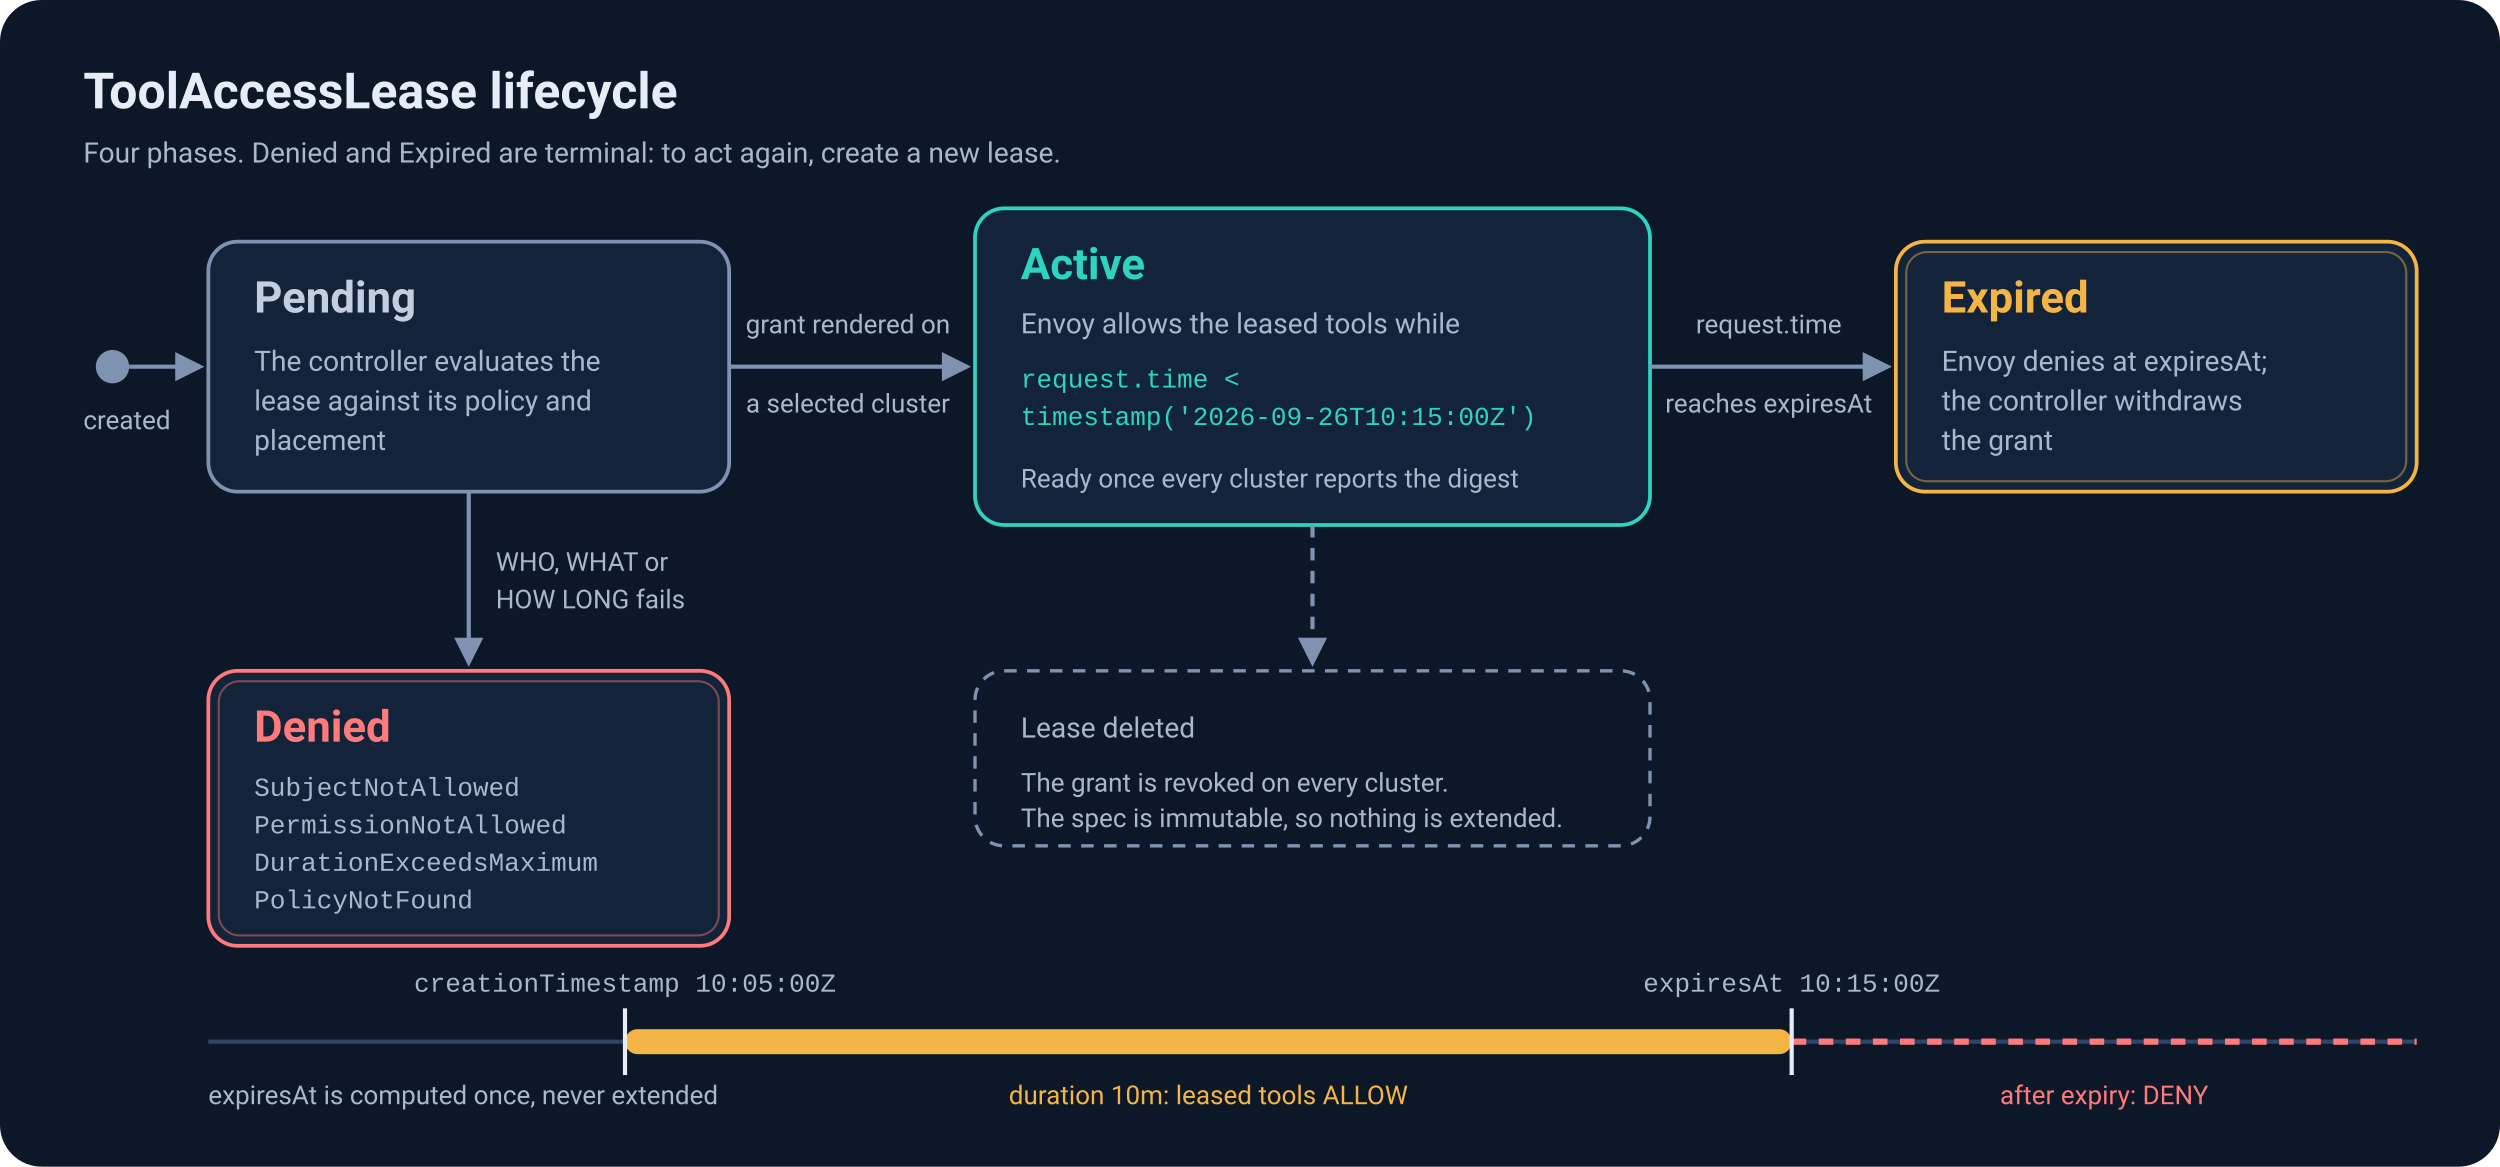
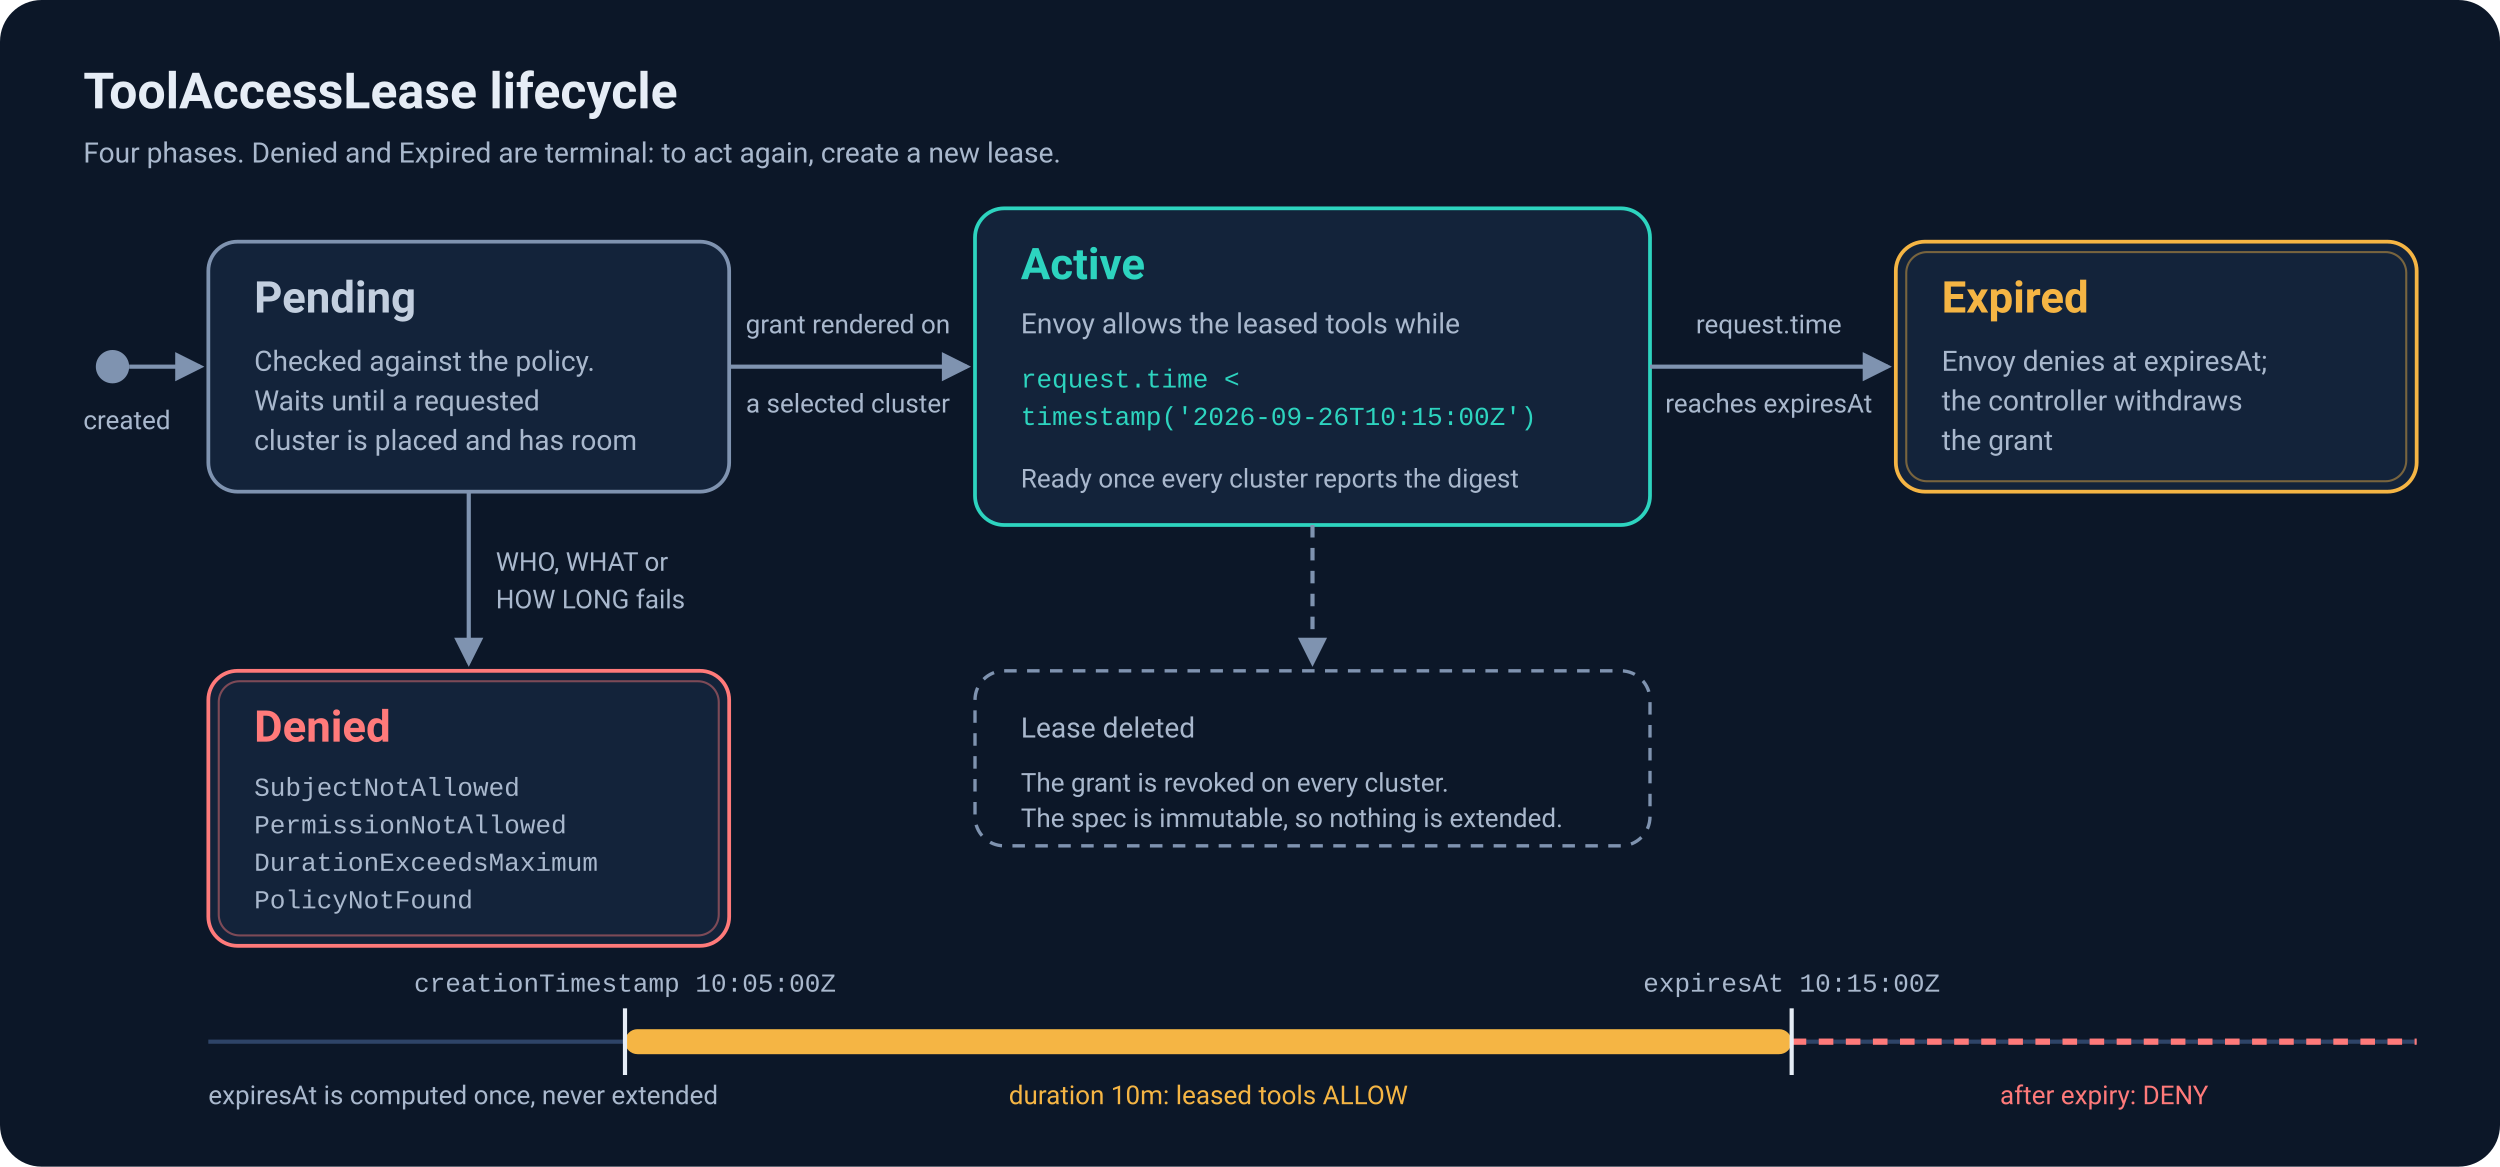
<svg xmlns="http://www.w3.org/2000/svg" viewBox="0 0 1200 560" width="1200" height="560" role="img" aria-labelledby="life-t life-d">
  <defs>
    <style>
      svg { fill: #E6EDF6; }
      text { font-family: -apple-system, BlinkMacSystemFont, "Segoe UI", Roboto, "Helvetica Neue", Arial, sans-serif; font-size: 15px; }
      .mono { font-family: ui-monospace, "SF Mono", SFMono-Regular, Menlo, Consolas, "Liberation Mono", monospace; }
      .h1 { font-size: 24px; font-weight: 700; }
      .st { font-size: 21px; font-weight: 750; }
      .sm { font-size: 13.5px; fill: #A9B8CD; }
      .xs { font-size: 12.5px; fill: #A9B8CD; }
      .allow { fill: #2DD4BF; }
      .lease { fill: #F5B544; }
      .deny { fill: #FF7A7A; }
      .muted { fill: #C3CFDF; }
      .box { fill: #13233A; stroke-width: 1.8; }
      .wire { fill: none; stroke: #7F93B0; stroke-width: 2; }
    </style>
    <marker id="life-a" viewBox="0 0 10 10" refX="8.5" refY="5" markerWidth="7" markerHeight="7" orient="auto-start-reverse">
      <path d="M0 0L10 5L0 10z" fill="#7F93B0" />
    </marker>
  </defs>
  <rect width="1200" height="560" rx="20" fill="#0C1728" />
  <text class="h1" x="40" y="52">ToolAccessLease lifecycle</text>
  <text class="sm" x="40" y="78">Four phases. Denied and Expired are terminal: to act again, create a new lease.</text>
  <circle cx="54" cy="176" r="8" fill="#7F93B0" />
  <path class="wire" d="M62 176H96" marker-end="url(#life-a)" />
  <text class="xs" x="40" y="206">created</text>
  <rect class="box" x="100" y="116" width="250" height="120" rx="14" stroke="#7F93B0" />
  <text class="st muted" x="122" y="150">Pending</text>
-   <text class="sm" x="122" y="178">The controller evaluates the</text>
-   <text class="sm" x="122" y="197">lease against its policy and</text>
-   <text class="sm" x="122" y="216">placement</text>
+   <text class="sm" x="122" y="178">Checked against the policy.</text>
+   <text class="sm" x="122" y="197">Waits until a requested</text>
+   <text class="sm" x="122" y="216">cluster is placed and has room</text>
  <path class="wire" d="M350 176H464" marker-end="url(#life-a)" />
  <text class="xs" x="407" y="160" text-anchor="middle">grant rendered on</text>
  <text class="xs" x="407" y="198" text-anchor="middle">a selected cluster</text>
  <rect class="box" x="468" y="100" width="324" height="152" rx="14" stroke="#2DD4BF" />
  <text class="st allow" x="490" y="134">Active</text>
  <text class="sm" x="490" y="160">Envoy allows the leased tools while</text>
  <text class="xs mono allow" x="490" y="186">request.time &lt;</text>
  <text class="xs mono allow" x="490" y="204">timestamp('2026-09-26T10:15:00Z')</text>
  <text class="xs" x="490" y="234">Ready once every cluster reports the digest</text>
  <path class="wire" d="M792 176H906" marker-end="url(#life-a)" />
  <text class="xs" x="849" y="160" text-anchor="middle">request.time</text>
  <text class="xs" x="849" y="198" text-anchor="middle">reaches expiresAt</text>
  <rect class="box" x="910" y="116" width="250" height="120" rx="14" stroke="#F5B544" />
  <rect x="915" y="121" width="240" height="110" rx="10" fill="none" stroke="#F5B544" stroke-opacity="0.45" />
  <text class="st lease" x="932" y="150">Expired</text>
  <text class="sm" x="932" y="178">Envoy denies at expiresAt;</text>
  <text class="sm" x="932" y="197">the controller withdraws</text>
  <text class="sm" x="932" y="216">the grant</text>
  <path class="wire" d="M225 236V318" marker-end="url(#life-a)" />
  <text class="xs" x="238" y="274">WHO, WHAT or</text>
  <text class="xs" x="238" y="292">HOW LONG fails</text>
  <rect class="box" x="100" y="322" width="250" height="132" rx="14" stroke="#FF7A7A" />
  <rect x="105" y="327" width="240" height="122" rx="10" fill="none" stroke="#FF7A7A" stroke-opacity="0.45" />
  <text class="st deny" x="122" y="356">Denied</text>
  <text class="xs mono" x="122" y="382">SubjectNotAllowed</text>
  <text class="xs mono" x="122" y="400">PermissionNotAllowed</text>
  <text class="xs mono" x="122" y="418">DurationExceedsMaximum</text>
  <text class="xs mono" x="122" y="436">PolicyNotFound</text>
  <path class="wire" d="M630 252V318" marker-end="url(#life-a)" stroke-dasharray="6 5" />
  <rect x="468" y="322" width="324" height="84" rx="14" fill="none" stroke="#7F93B0" stroke-dasharray="6 5" stroke-width="1.6" />
  <text class="sm" x="490" y="354" fill="#E6EDF6">Lease deleted</text>
  <text class="xs" x="490" y="380">The grant is revoked on every cluster.</text>
  <text class="xs" x="490" y="397">The spec is immutable, so nothing is extended.</text>
  <g transform="translate(0 0)">
    <line x1="100" y1="500" x2="1160" y2="500" stroke="#2E4468" stroke-width="2" />
    <rect x="300" y="494" width="560" height="12" rx="6" fill="#F5B544" />
    <line x1="860" y1="500" x2="1160" y2="500" stroke="#FF7A7A" stroke-width="3" stroke-dasharray="7 6" />
    <line x1="300" y1="484" x2="300" y2="516" stroke="#E6EDF6" stroke-width="2" />
    <line x1="860" y1="484" x2="860" y2="516" stroke="#E6EDF6" stroke-width="2" />
    <text class="xs mono" x="300" y="476" text-anchor="middle">creationTimestamp 10:05:00Z</text>
    <text class="xs mono" x="860" y="476" text-anchor="middle">expiresAt 10:15:00Z</text>
    <text class="xs lease" x="580" y="530" text-anchor="middle">duration 10m: leased tools ALLOW</text>
    <text class="xs deny" x="1010" y="530" text-anchor="middle">after expiry: DENY</text>
    <text class="xs" x="100" y="530">expiresAt is computed once, never extended</text>
  </g>
</svg>
